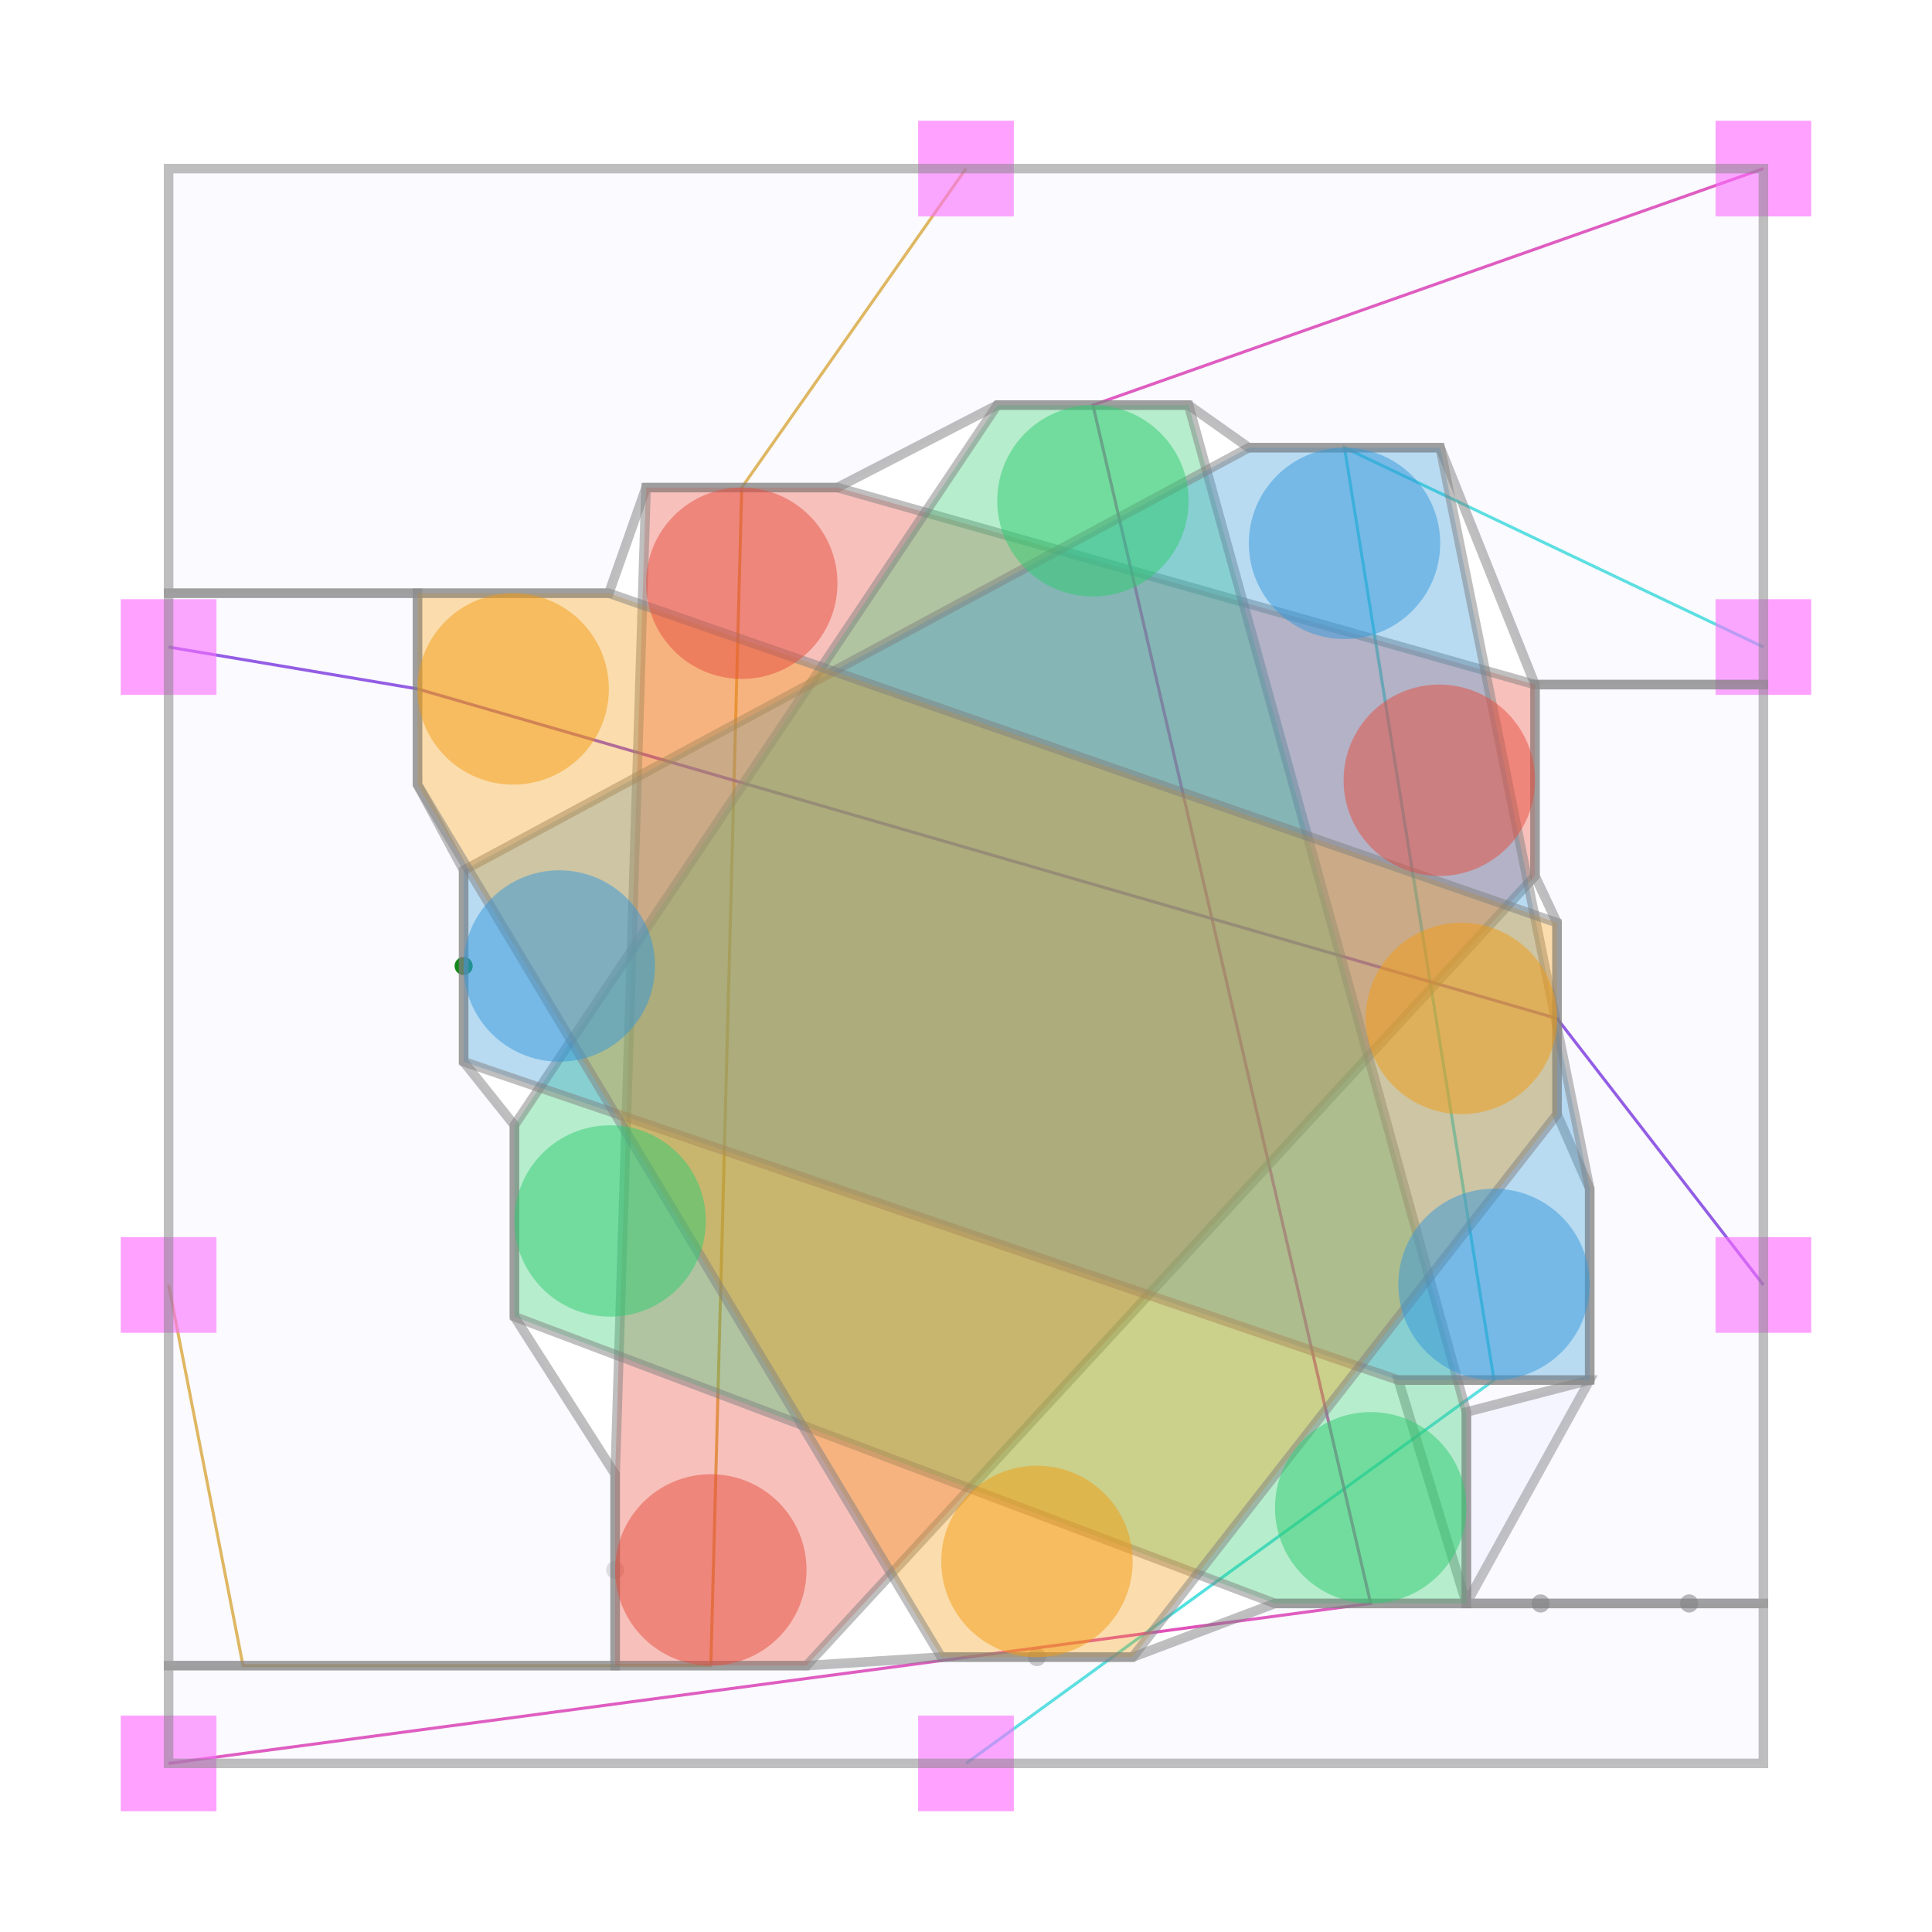
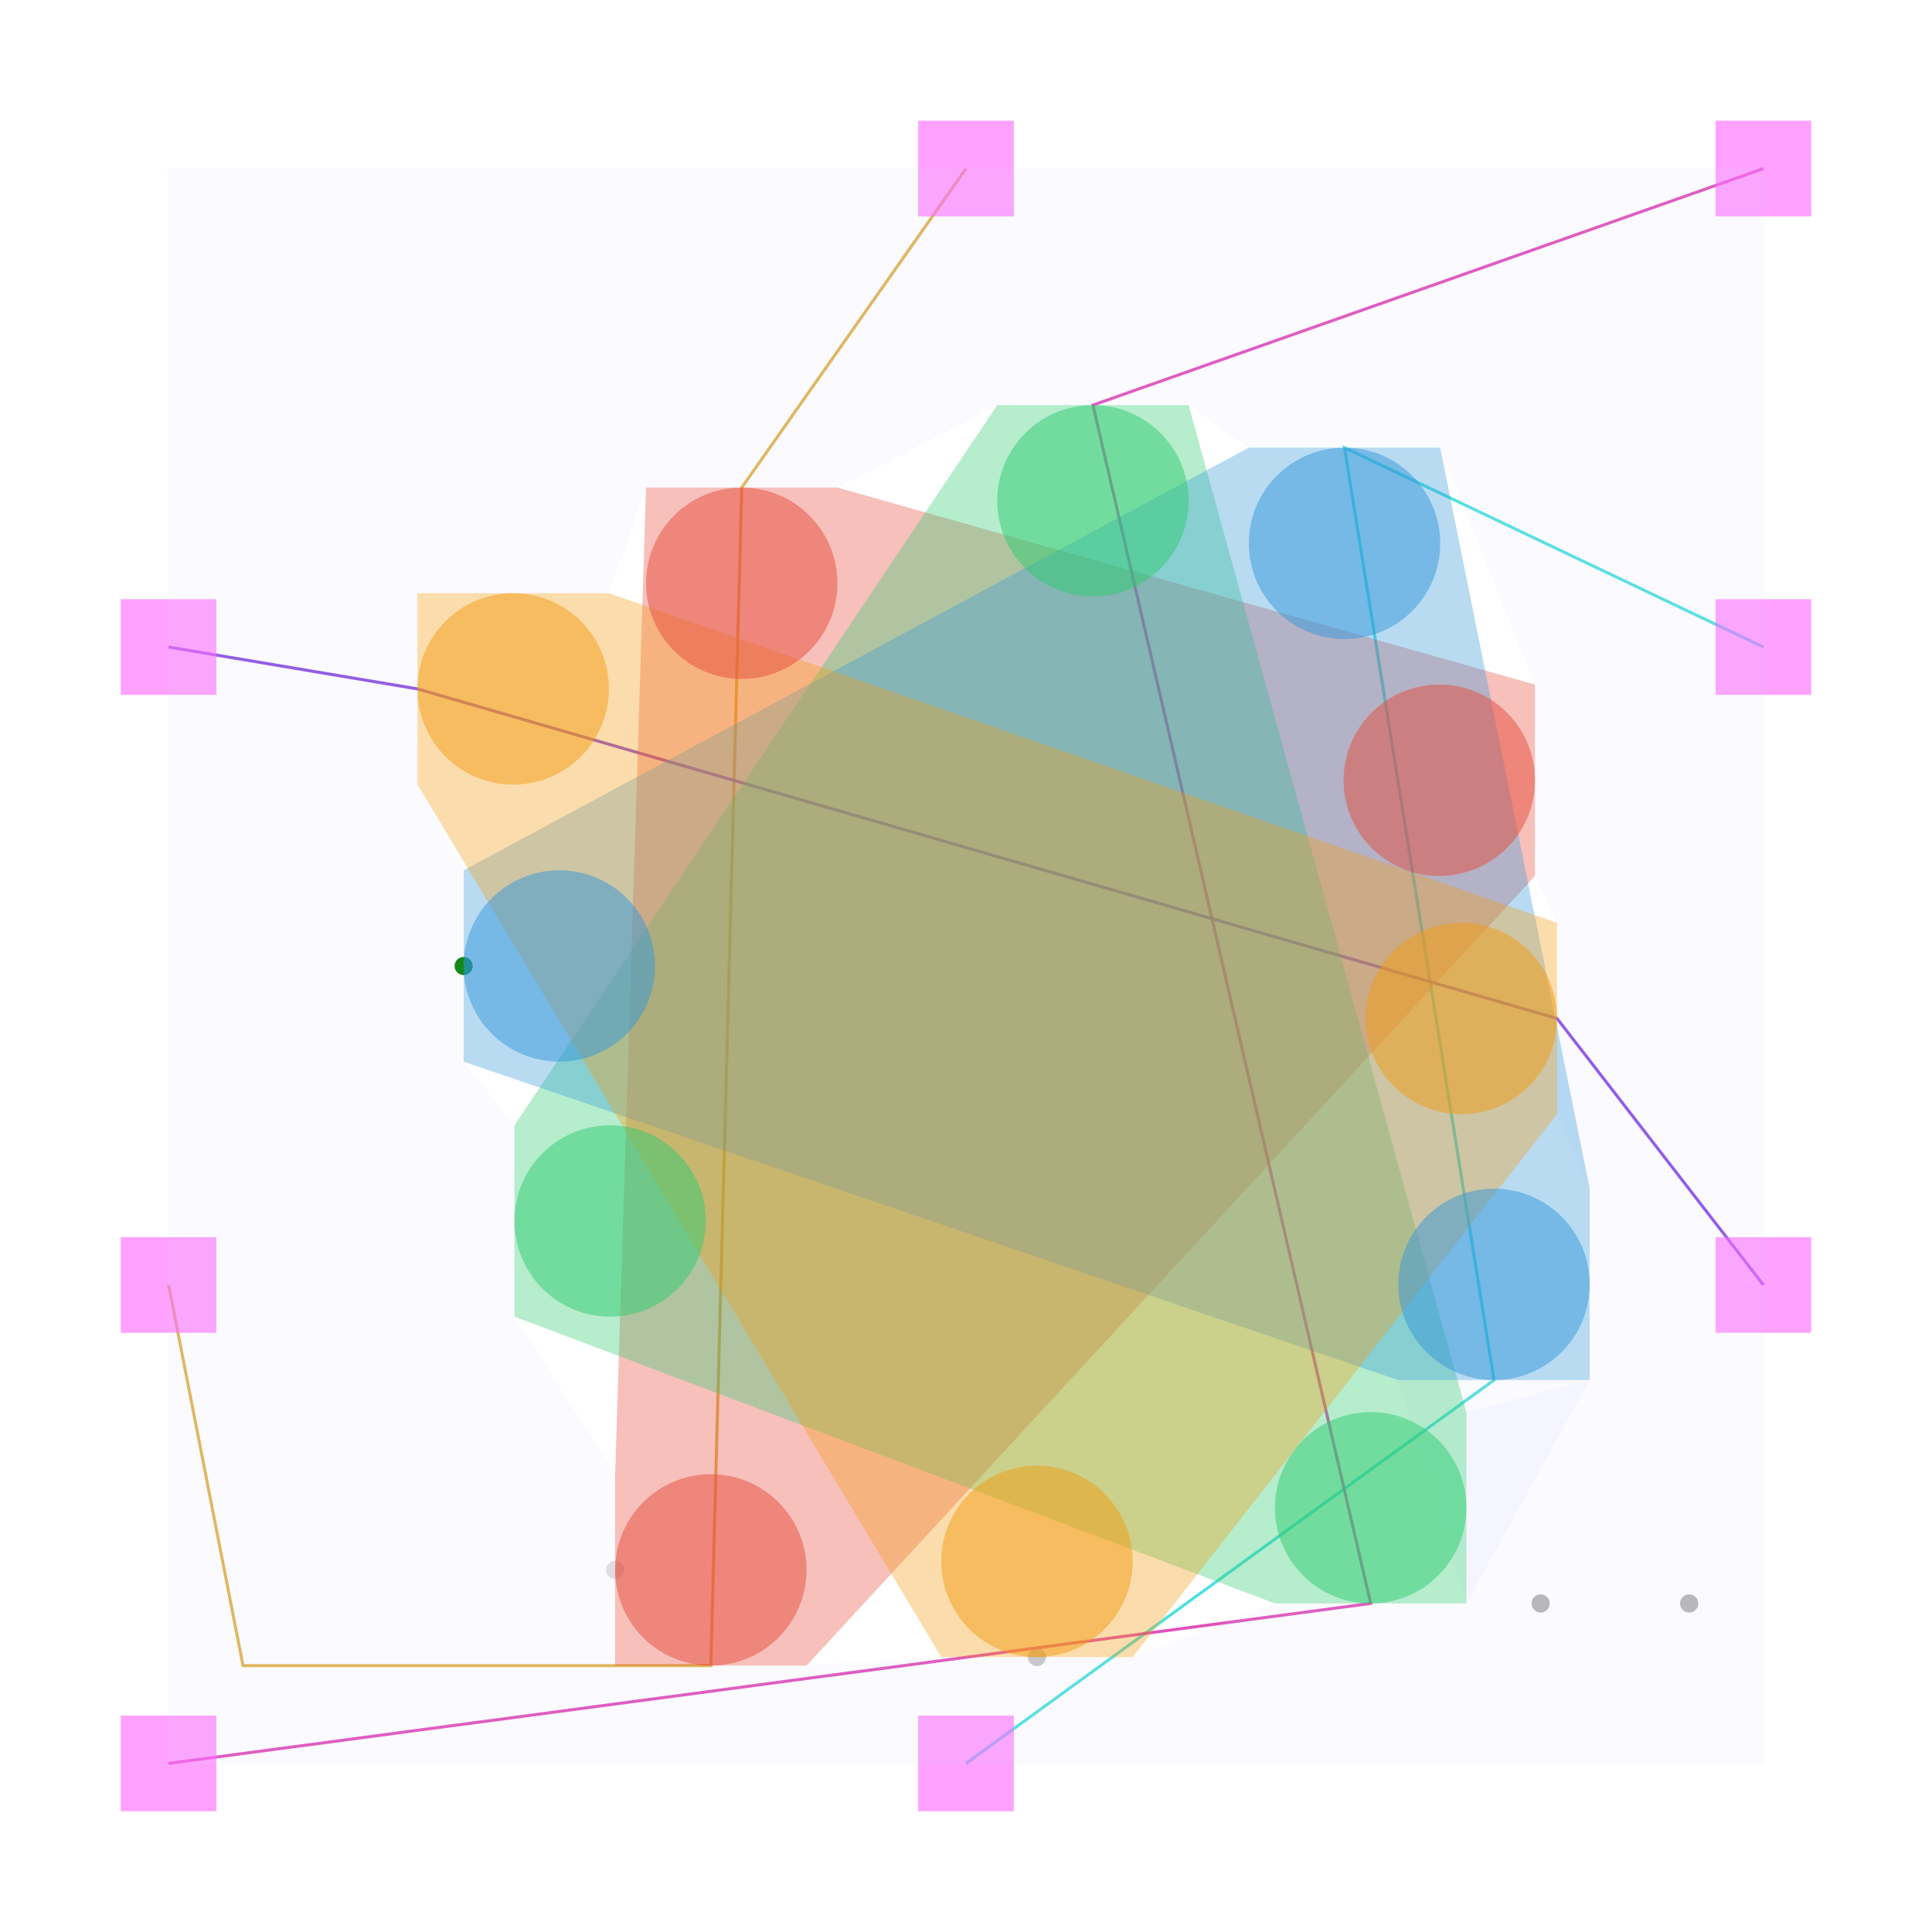
<svg xmlns="http://www.w3.org/2000/svg" width="640" height="640" viewBox="0 0 640 640">
  <rect width="100%" height="100%" fill="white" />
  <g>
    <circle data-type="point" data-label="via:Net7-L g: 12.61 h: 2.00 f: 13.71" data-x="-1.575" data-y="0" cx="153.585" cy="320" r="3" fill="green" />
  </g>
  <g>
    <circle data-type="point" data-label="via:Net6-L g: 12.67 h: 2.00 f: 13.78" data-x="-1.1" data-y="-1.893395" cx="203.774" cy="520.057" r="3" fill="rgba(128, 128, 128, 0.25)" />
  </g>
  <g>
    <circle data-type="point" data-label="via:B-R_0 g: 14.01 h: 1.00 f: 14.56" data-x="1.80153775" data-y="-1.998536" cx="510.351" cy="531.166" r="3" fill="rgba(128, 128, 128, 0.25)" />
  </g>
  <g>
    <circle data-type="point" data-label="via:B-R_1 g: 14.01 h: 1.00 f: 14.56" data-x="2.26717925" data-y="-1.998536" cx="559.551" cy="531.166" r="3" fill="rgba(128, 128, 128, 0.25)" />
  </g>
  <g>
    <circle data-type="point" data-label="via:B-R_1 g: 15.69 h: 1.00 f: 16.24" data-x="2.26717925" data-y="-1.998536" cx="559.551" cy="531.166" r="3" fill="rgba(128, 128, 128, 0.25)" />
  </g>
  <g>
    <circle data-type="point" data-label="via:B-R_0 g: 15.69 h: 1.00 f: 16.24" data-x="1.80153775" data-y="-1.998536" cx="510.351" cy="531.166" r="3" fill="rgba(128, 128, 128, 0.25)" />
  </g>
  <g>
    <circle data-type="point" data-label="via:B-R_1 g: 15.72 h: 1.00 f: 16.27" data-x="2.26717925" data-y="-1.998536" cx="559.551" cy="531.166" r="3" fill="rgba(128, 128, 128, 0.25)" />
  </g>
  <g>
    <circle data-type="point" data-label="via:B-R_0 g: 15.72 h: 1.00 f: 16.27" data-x="1.80153775" data-y="-1.998536" cx="510.351" cy="531.166" r="3" fill="rgba(128, 128, 128, 0.25)" />
  </g>
  <g>
    <circle data-type="point" data-label="via:Net8-B g: 16.64 h: 2.00 f: 17.75" data-x="0.22245699999999996" data-y="-2.166711" cx="343.505" cy="548.936" r="3" fill="rgba(128, 128, 128, 0.25)" />
  </g>
  <g>
    <circle data-type="point" data-label="via:Net8-B g: 16.64 h: 2.00 f: 17.75" data-x="0.22245699999999996" data-y="-2.166711" cx="343.505" cy="548.936" r="3" fill="rgba(128, 128, 128, 0.25)" />
  </g>
  <g>
    <polyline data-points="0,-2.5 1.655408,-1.298198 1.186721,1.62508 2.5,1" data-type="line" data-label="" points="320,584.151 494.911,457.168 445.389,148.293 584.151,214.34" fill="none" stroke="hsla(179, 70%, 50%, 0.8)" stroke-width="1px" />
  </g>
  <g>
    <polyline data-points="0,2.5 -0.703066,1.5 -0.8,-2.1933949999999998 -2.2666666666666666,-2.1933949999999998 -2.5,-0.9999999999999998" data-type="line" data-label="" points="320,55.849 245.714,161.509 235.472,551.755 80.503,551.755 55.849,425.66" fill="none" stroke="hsla(42, 70%, 50%, 0.8)" stroke-width="1px" />
  </g>
  <g>
    <polyline data-points="-2.5,-2.5 1.268717,-1.998536 0.397934,1.758567 2.5,2.5" data-type="line" data-label="" points="55.849,584.151 454.053,531.166 362.046,134.189 584.151,55.849" fill="none" stroke="hsla(316, 70%, 50%, 0.8)" stroke-width="1px" />
  </g>
  <g>
    <polyline data-points="-2.5,1 -1.719706,0.868747 1.853029,-0.164505 2.5,-0.9999999999999998" data-type="line" data-label="" points="55.849,214.34 138.295,228.208 515.792,337.382 584.151,425.66" fill="none" stroke="hsla(265, 70%, 50%, 0.8)" stroke-width="1px" />
  </g>
  <g>
    <rect data-type="rect" data-label="" data-x="-2.5" data-y="1" x="40" y="198.491" width="31.698" height="31.698" fill="rgba(255, 100, 255, 0.6)" stroke="black" stroke-width="0.009" />
  </g>
  <g>
    <rect data-type="rect" data-label="" data-x="2.5" data-y="-1" x="568.302" y="409.811" width="31.698" height="31.698" fill="rgba(255, 100, 255, 0.6)" stroke="black" stroke-width="0.009" />
  </g>
  <g>
    <rect data-type="rect" data-label="" data-x="0" data-y="2.5" x="304.151" y="40" width="31.698" height="31.698" fill="rgba(255, 100, 255, 0.6)" stroke="black" stroke-width="0.009" />
  </g>
  <g>
    <rect data-type="rect" data-label="" data-x="-2.5" data-y="-1" x="40" y="409.811" width="31.698" height="31.698" fill="rgba(255, 100, 255, 0.6)" stroke="black" stroke-width="0.009" />
  </g>
  <g>
    <rect data-type="rect" data-label="" data-x="0" data-y="-2.5" x="304.151" y="568.302" width="31.698" height="31.698" fill="rgba(255, 100, 255, 0.6)" stroke="black" stroke-width="0.009" />
  </g>
  <g>
    <rect data-type="rect" data-label="" data-x="2.5" data-y="1" x="568.302" y="198.491" width="31.698" height="31.698" fill="rgba(255, 100, 255, 0.6)" stroke="black" stroke-width="0.009" />
  </g>
  <g>
    <rect data-type="rect" data-label="" data-x="-2.5" data-y="-2.5" x="40" y="568.302" width="31.698" height="31.698" fill="rgba(255, 100, 255, 0.6)" stroke="black" stroke-width="0.009" />
  </g>
  <g>
    <rect data-type="rect" data-label="" data-x="2.5" data-y="2.5" x="568.302" y="40" width="31.698" height="31.698" fill="rgba(255, 100, 255, 0.6)" stroke="black" stroke-width="0.009" />
  </g>
  <g>
-     <polygon data-type="polygon" data-label="" data-points="-2.5,2.5 2.5,2.5 2.5,0.882296 1.7838340000000001,0.882296 1.486721,1.62508 0.8867209999999999,1.62508 0.697934,1.758567 0.09793400000000002,1.758567 -0.403066,1.5 -1.003066,1.5 -1.1197059999999999,1.168747 -1.719706,1.168747 -1.719706,1.168747 -2.5,1.168747" points="55.849,55.849 584.151,55.849 584.151,226.776 508.481,226.776 477.088,148.293 413.691,148.293 393.744,134.189 330.348,134.189 277.412,161.509 214.016,161.509 201.691,196.51 138.295,196.51 138.295,196.51 55.849,196.51" fill="rgba(200, 200, 255, 0.1)" stroke="rgba(128, 128, 128, 0.5)" stroke-width="3.17" />
+     <polygon data-type="polygon" data-label="" data-points="-2.5,2.5 2.5,2.5 2.5,0.882296 1.7838340000000001,0.882296 1.486721,1.62508 0.8867209999999999,1.62508 0.697934,1.758567 0.09793400000000002,1.758567 -0.403066,1.5 -1.003066,1.5 -1.1197059999999999,1.168747 -1.719706,1.168747 -1.719706,1.168747 -2.5,1.168747" points="55.849,55.849 584.151,55.849 584.151,226.776 508.481,226.776 477.088,148.293 413.691,148.293 393.744,134.189 330.348,134.189 277.412,161.509 214.016,161.509 201.691,196.51 138.295,196.51 138.295,196.51 55.849,196.51" fill="rgba(200, 200, 255, 0.1)" stroke="black" stroke-width="0.009" />
  </g>
  <g>
-     <polygon data-type="polygon" data-label="" data-points="-2.5,-2.5 2.5,-2.5 2.5,-1.998536 1.5687170000000001,-1.998536 1.955408,-1.298198 1.355408,-1.298198 1.5687170000000001,-1.998536 0.968717,-1.998536 0.522457,-2.166711 -0.077543,-2.166711 -0.5,-2.1933949999999998 -1.1,-2.1933949999999998 -1.1,-2.1933949999999998 -2.5,-2.1933949999999998" points="55.849,584.151 584.151,584.151 584.151,531.166 485.751,531.166 526.609,457.168 463.213,457.168 485.751,531.166 422.355,531.166 375.203,548.936 311.807,548.936 267.17,551.755 203.774,551.755 203.774,551.755 55.849,551.755" fill="rgba(200, 200, 255, 0.1)" stroke="rgba(128, 128, 128, 0.5)" stroke-width="3.17" />
+     <polygon data-type="polygon" data-label="" data-points="-2.5,-2.5 2.5,-2.5 2.5,-1.998536 1.5687170000000001,-1.998536 1.955408,-1.298198 1.355408,-1.298198 1.5687170000000001,-1.998536 0.968717,-1.998536 0.522457,-2.166711 -0.077543,-2.166711 -0.5,-2.1933949999999998 -1.1,-2.1933949999999998 -1.1,-2.1933949999999998 -2.5,-2.1933949999999998" points="55.849,584.151 584.151,584.151 584.151,531.166 485.751,531.166 526.609,457.168 463.213,457.168 485.751,531.166 422.355,531.166 375.203,548.936 311.807,548.936 267.17,551.755 203.774,551.755 203.774,551.755 55.849,551.755" fill="rgba(200, 200, 255, 0.1)" stroke="black" stroke-width="0.009" />
  </g>
  <g>
-     <polygon data-type="polygon" data-label="" data-points="-2.5,-2.1933949999999998 -1.1,-2.1933949999999998 -1.1,-2.1933949999999998 -1.1,-1.593395 -1.415754,-1.099377 -1.415754,-0.499377 -1.575,-0.3 -1.575,0.3 -1.719706,0.5687470000000001 -1.719706,1.168747 -2.5,1.168747" points="55.849,551.755 203.774,551.755 203.774,551.755 203.774,488.359 170.411,436.161 170.411,372.764 153.585,351.698 153.585,288.302 138.295,259.906 138.295,196.51 55.849,196.51" fill="rgba(200, 200, 255, 0.1)" stroke="rgba(128, 128, 128, 0.5)" stroke-width="3.17" />
+     <polygon data-type="polygon" data-label="" data-points="-2.5,-2.1933949999999998 -1.1,-2.1933949999999998 -1.1,-2.1933949999999998 -1.1,-1.593395 -1.415754,-1.099377 -1.415754,-0.499377 -1.575,-0.3 -1.575,0.3 -1.719706,0.5687470000000001 -1.719706,1.168747 -2.5,1.168747" points="55.849,551.755 203.774,551.755 203.774,551.755 203.774,488.359 170.411,436.161 170.411,372.764 153.585,351.698 153.585,288.302 138.295,259.906 138.295,196.51 55.849,196.51" fill="rgba(200, 200, 255, 0.1)" stroke="black" stroke-width="0.009" />
  </g>
  <g>
-     <polygon data-type="polygon" data-label="" data-points="2.5,-1.998536 1.5687170000000001,-1.998536 1.5687170000000001,-1.998536 1.5687170000000001,-1.398536 1.955408,-1.298198 1.955408,-0.6981980000000001 1.853029,-0.464505 1.853029,0.13549499999999998 1.7838340000000001,0.28229600000000005 1.7838340000000001,0.882296 2.5,0.882296" points="584.151,531.166 485.751,531.166 485.751,531.166 485.751,467.77 526.609,457.168 526.609,393.772 515.792,369.08 515.792,305.684 508.481,290.172 508.481,226.776 584.151,226.776" fill="rgba(200, 200, 255, 0.1)" stroke="rgba(128, 128, 128, 0.5)" stroke-width="3.17" />
+     <polygon data-type="polygon" data-label="" data-points="2.5,-1.998536 1.5687170000000001,-1.998536 1.5687170000000001,-1.998536 1.5687170000000001,-1.398536 1.955408,-1.298198 1.955408,-0.6981980000000001 1.853029,-0.464505 1.853029,0.13549499999999998 1.7838340000000001,0.28229600000000005 1.7838340000000001,0.882296 2.5,0.882296" points="584.151,531.166 485.751,531.166 485.751,531.166 485.751,467.77 526.609,457.168 526.609,393.772 515.792,369.08 515.792,305.684 508.481,290.172 508.481,226.776 584.151,226.776" fill="rgba(200, 200, 255, 0.1)" stroke="black" stroke-width="0.009" />
  </g>
  <g>
-     <polygon data-type="polygon" data-label="" data-points="-1.003066,1.5 -0.403066,1.5 1.7838340000000001,0.882296 1.7838340000000001,0.28229600000000005 -0.5,-2.1933949999999998 -1.1,-2.1933949999999998 -1.1,-2.1933949999999998 -1.1,-1.593395" points="214.016,161.509 277.412,161.509 508.481,226.776 508.481,290.172 267.17,551.755 203.774,551.755 203.774,551.755 203.774,488.359" fill="rgba(231, 76, 60, 0.35)" stroke="rgba(128, 128, 128, 0.5)" stroke-width="3.17" />
+     <polygon data-type="polygon" data-label="" data-points="-1.003066,1.5 -0.403066,1.5 1.7838340000000001,0.882296 1.7838340000000001,0.28229600000000005 -0.5,-2.1933949999999998 -1.1,-2.1933949999999998 -1.1,-2.1933949999999998 -1.1,-1.593395" points="214.016,161.509 277.412,161.509 508.481,226.776 508.481,290.172 267.17,551.755 203.774,551.755 203.774,551.755 203.774,488.359" fill="rgba(231, 76, 60, 0.35)" stroke="black" stroke-width="0.009" />
  </g>
  <g>
-     <polygon data-type="polygon" data-label="" data-points="0.09793400000000002,1.758567 0.697934,1.758567 1.5687170000000001,-1.398536 1.5687170000000001,-1.998536 1.5687170000000001,-1.998536 0.968717,-1.998536 -1.415754,-1.099377 -1.415754,-0.499377" points="330.348,134.189 393.744,134.189 485.751,467.77 485.751,531.166 485.751,531.166 422.355,531.166 170.411,436.161 170.411,372.764" fill="rgba(46, 204, 113, 0.35)" stroke="rgba(128, 128, 128, 0.5)" stroke-width="3.17" />
+     <polygon data-type="polygon" data-label="" data-points="0.09793400000000002,1.758567 0.697934,1.758567 1.5687170000000001,-1.398536 1.5687170000000001,-1.998536 1.5687170000000001,-1.998536 0.968717,-1.998536 -1.415754,-1.099377 -1.415754,-0.499377" points="330.348,134.189 393.744,134.189 485.751,467.77 485.751,531.166 485.751,531.166 422.355,531.166 170.411,436.161 170.411,372.764" fill="rgba(46, 204, 113, 0.35)" stroke="black" stroke-width="0.009" />
  </g>
  <g>
-     <polygon data-type="polygon" data-label="" data-points="0.8867209999999999,1.62508 1.486721,1.62508 1.955408,-0.6981980000000001 1.955408,-1.298198 1.955408,-1.298198 1.355408,-1.298198 -1.575,-0.3 -1.575,0.3" points="413.691,148.293 477.088,148.293 526.609,393.772 526.609,457.168 526.609,457.168 463.213,457.168 153.585,351.698 153.585,288.302" fill="rgba(52, 152, 219, 0.35)" stroke="rgba(128, 128, 128, 0.5)" stroke-width="3.17" />
+     <polygon data-type="polygon" data-label="" data-points="0.8867209999999999,1.62508 1.486721,1.62508 1.955408,-0.6981980000000001 1.955408,-1.298198 1.955408,-1.298198 1.355408,-1.298198 -1.575,-0.3 -1.575,0.3" points="413.691,148.293 477.088,148.293 526.609,393.772 526.609,457.168 526.609,457.168 463.213,457.168 153.585,351.698 153.585,288.302" fill="rgba(52, 152, 219, 0.35)" stroke="black" stroke-width="0.009" />
  </g>
  <g>
-     <polygon data-type="polygon" data-label="" data-points="-1.719706,1.168747 -1.1197059999999999,1.168747 1.853029,0.13549499999999998 1.853029,-0.464505 0.522457,-2.166711 -0.077543,-2.166711 -1.719706,0.5687470000000001 -1.719706,1.168747" points="138.295,196.51 201.691,196.51 515.792,305.684 515.792,369.08 375.203,548.936 311.807,548.936 138.295,259.906 138.295,196.51" fill="rgba(243, 156, 18, 0.35)" stroke="rgba(128, 128, 128, 0.5)" stroke-width="3.17" />
+     <polygon data-type="polygon" data-label="" data-points="-1.719706,1.168747 -1.1197059999999999,1.168747 1.853029,0.13549499999999998 1.853029,-0.464505 0.522457,-2.166711 -0.077543,-2.166711 -1.719706,0.5687470000000001 -1.719706,1.168747" points="138.295,196.51 201.691,196.51 515.792,305.684 515.792,369.08 375.203,548.936 311.807,548.936 138.295,259.906 138.295,196.51" fill="rgba(243, 156, 18, 0.35)" stroke="black" stroke-width="0.009" />
  </g>
  <circle data-type="circle" data-label="" data-x="1.483834" data-y="0.582296" cx="476.782" cy="258.474" r="31.698" fill="rgba(231, 76, 60, 0.5)" stroke="black" stroke-width="0.009" />
  <circle data-type="circle" data-label="" data-x="-0.8" data-y="-1.893395" cx="235.472" cy="520.057" r="31.698" fill="rgba(231, 76, 60, 0.5)" stroke="black" stroke-width="0.009" />
  <circle data-type="circle" data-label="" data-x="-0.703066" data-y="1.2" cx="245.714" cy="193.208" r="31.698" fill="rgba(231, 76, 60, 0.5)" stroke="black" stroke-width="0.009" />
  <circle data-type="circle" data-label="" data-x="1.268717" data-y="-1.698536" cx="454.053" cy="499.468" r="31.698" fill="rgba(46, 204, 113, 0.5)" stroke="black" stroke-width="0.009" />
  <circle data-type="circle" data-label="" data-x="-1.115754" data-y="-0.799377" cx="202.109" cy="404.462" r="31.698" fill="rgba(46, 204, 113, 0.5)" stroke="black" stroke-width="0.009" />
  <circle data-type="circle" data-label="" data-x="0.397934" data-y="1.458567" cx="362.046" cy="165.887" r="31.698" fill="rgba(46, 204, 113, 0.5)" stroke="black" stroke-width="0.009" />
  <circle data-type="circle" data-label="" data-x="1.186721" data-y="1.32508" cx="445.389" cy="179.992" r="31.698" fill="rgba(52, 152, 219, 0.5)" stroke="black" stroke-width="0.009" />
  <circle data-type="circle" data-label="" data-x="-1.275" data-y="0" cx="185.283" cy="320" r="31.698" fill="rgba(52, 152, 219, 0.5)" stroke="black" stroke-width="0.009" />
  <circle data-type="circle" data-label="" data-x="1.655408" data-y="-0.998198" cx="494.911" cy="425.47" r="31.698" fill="rgba(52, 152, 219, 0.5)" stroke="black" stroke-width="0.009" />
  <circle data-type="circle" data-label="" data-x="1.553029" data-y="-0.164505" cx="484.094" cy="337.382" r="31.698" fill="rgba(243, 156, 18, 0.5)" stroke="black" stroke-width="0.009" />
  <circle data-type="circle" data-label="" data-x="0.222457" data-y="-1.866711" cx="343.505" cy="517.237" r="31.698" fill="rgba(243, 156, 18, 0.5)" stroke="black" stroke-width="0.009" />
  <circle data-type="circle" data-label="" data-x="-1.419706" data-y="0.868747" cx="169.993" cy="228.208" r="31.698" fill="rgba(243, 156, 18, 0.5)" stroke="black" stroke-width="0.009" />
  <g id="crosshair" style="display: none">
    <line id="crosshair-h" y1="0" y2="640" stroke="#666" stroke-width="0.5" />
    <line id="crosshair-v" x1="0" x2="640" stroke="#666" stroke-width="0.5" />
    <text id="coordinates" font-family="monospace" font-size="12" fill="#666" />
  </g>
</svg>
